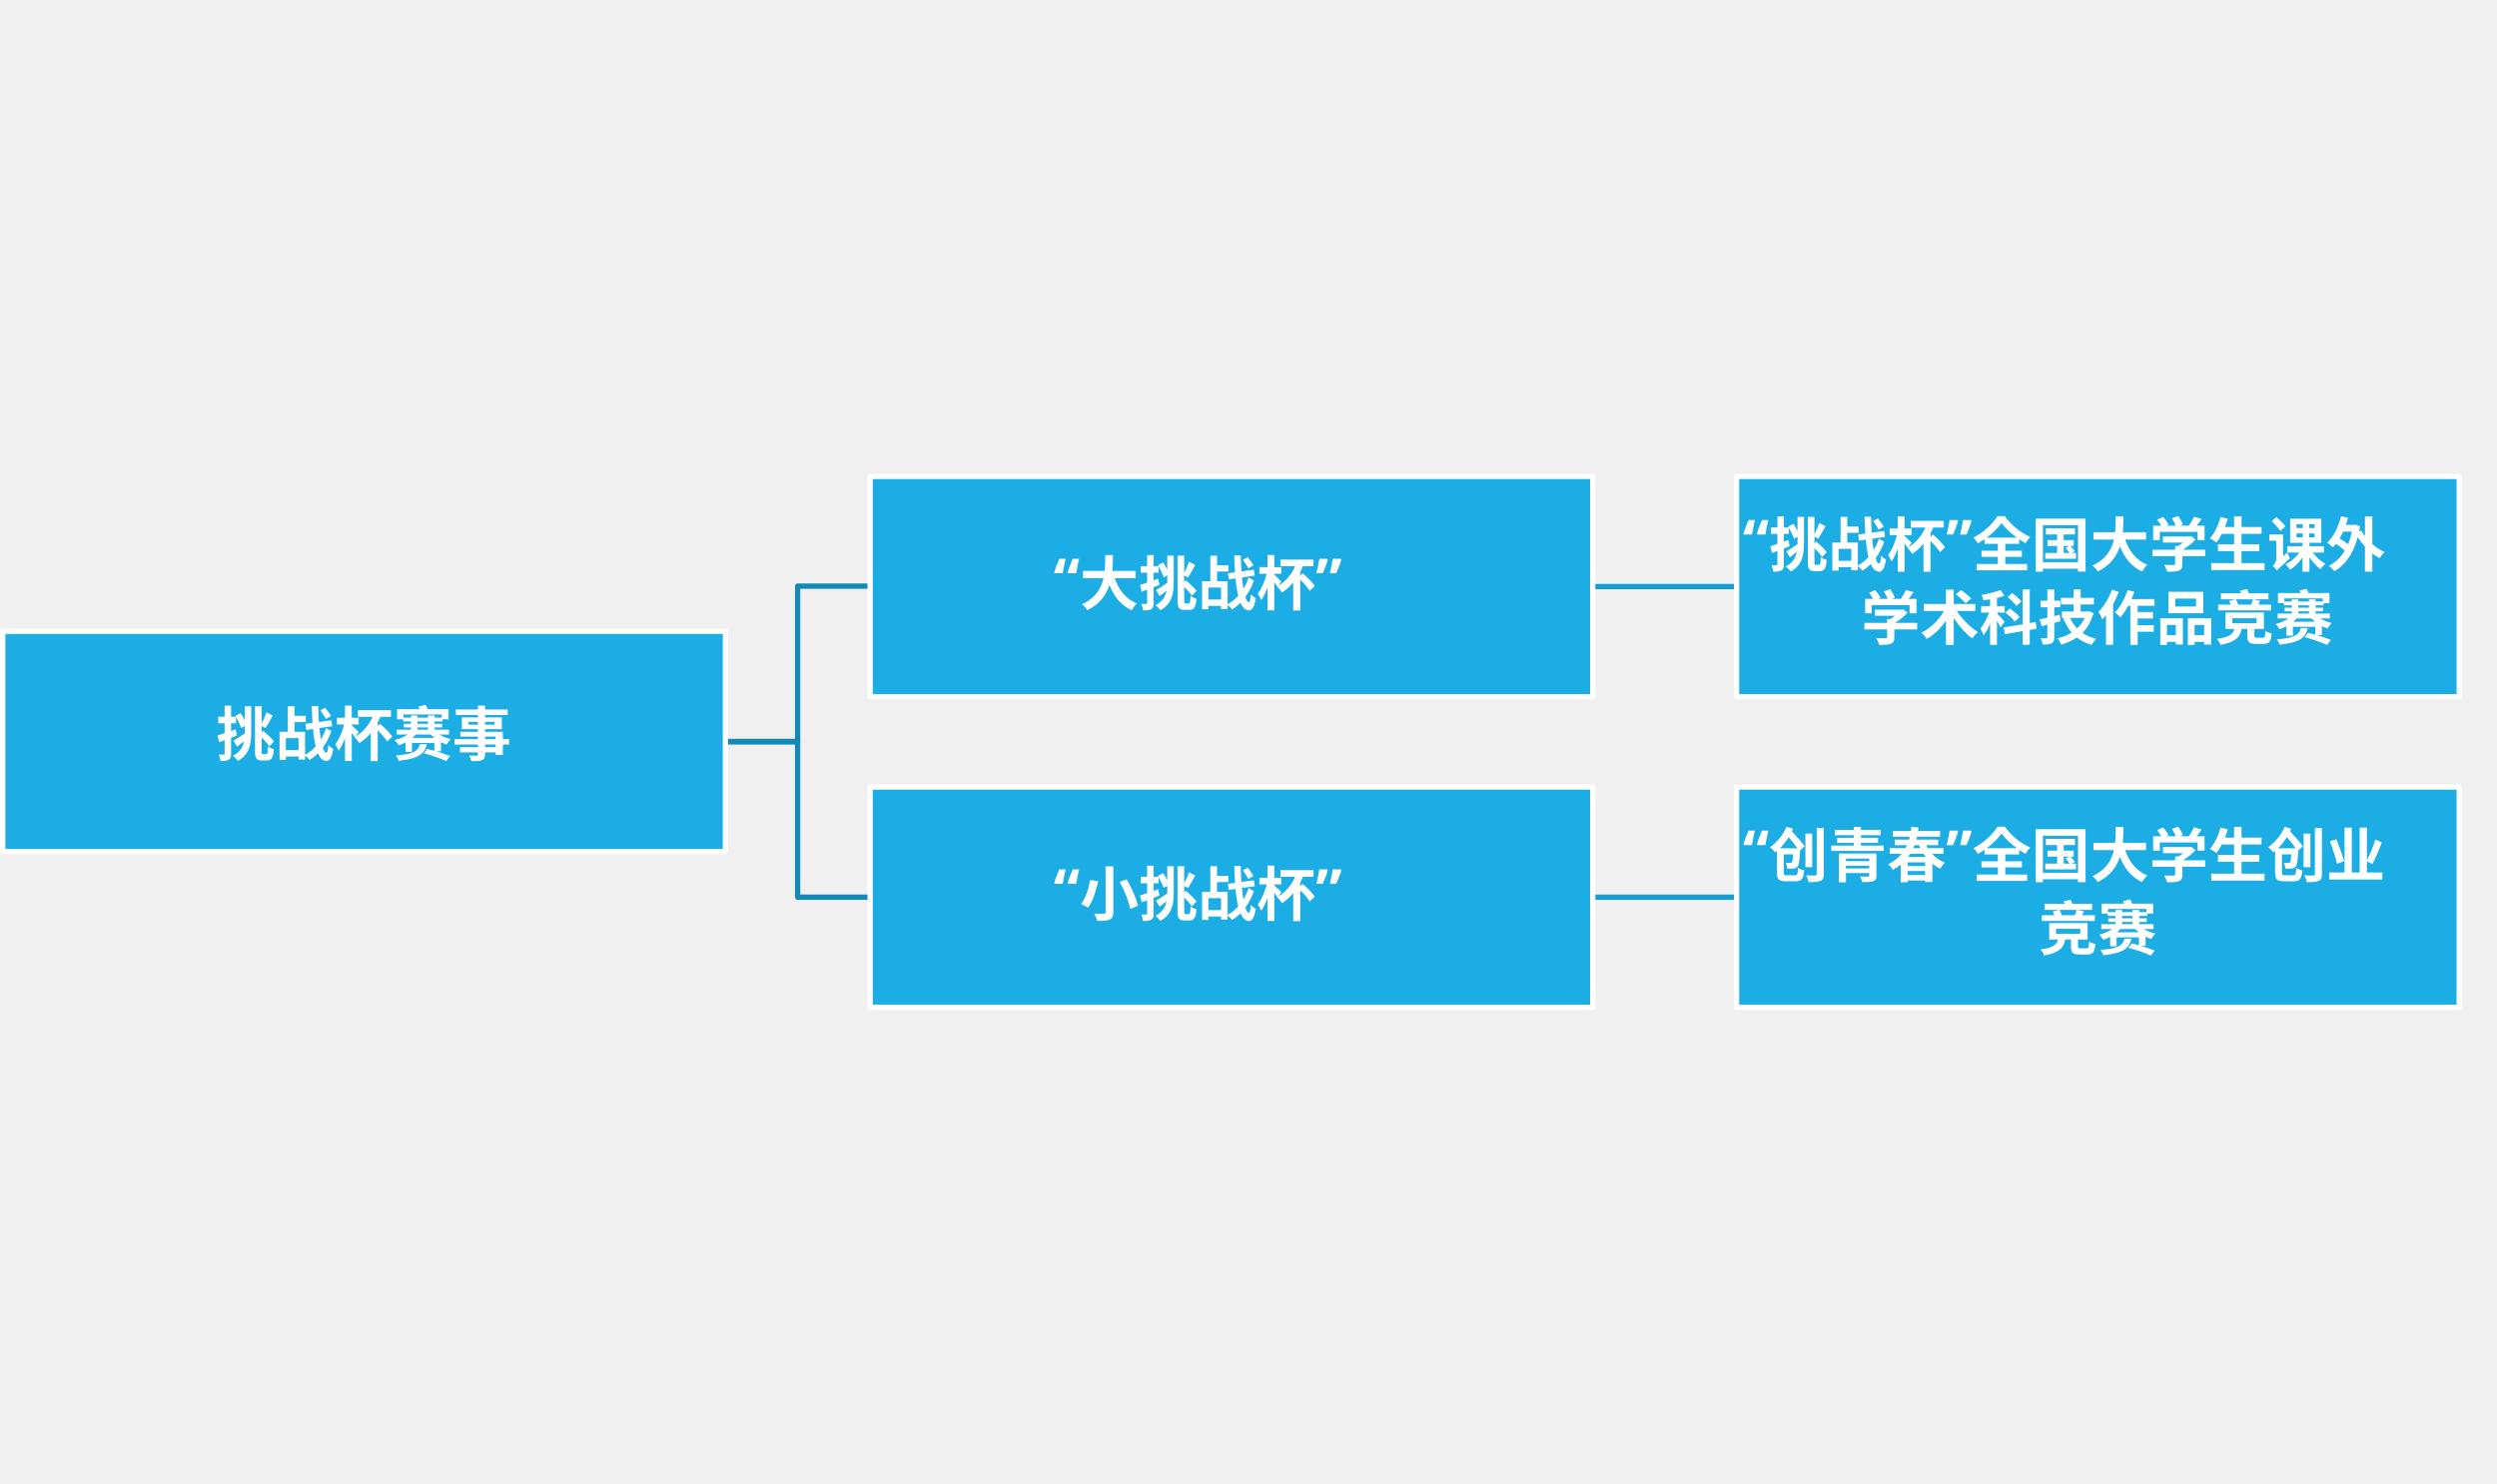
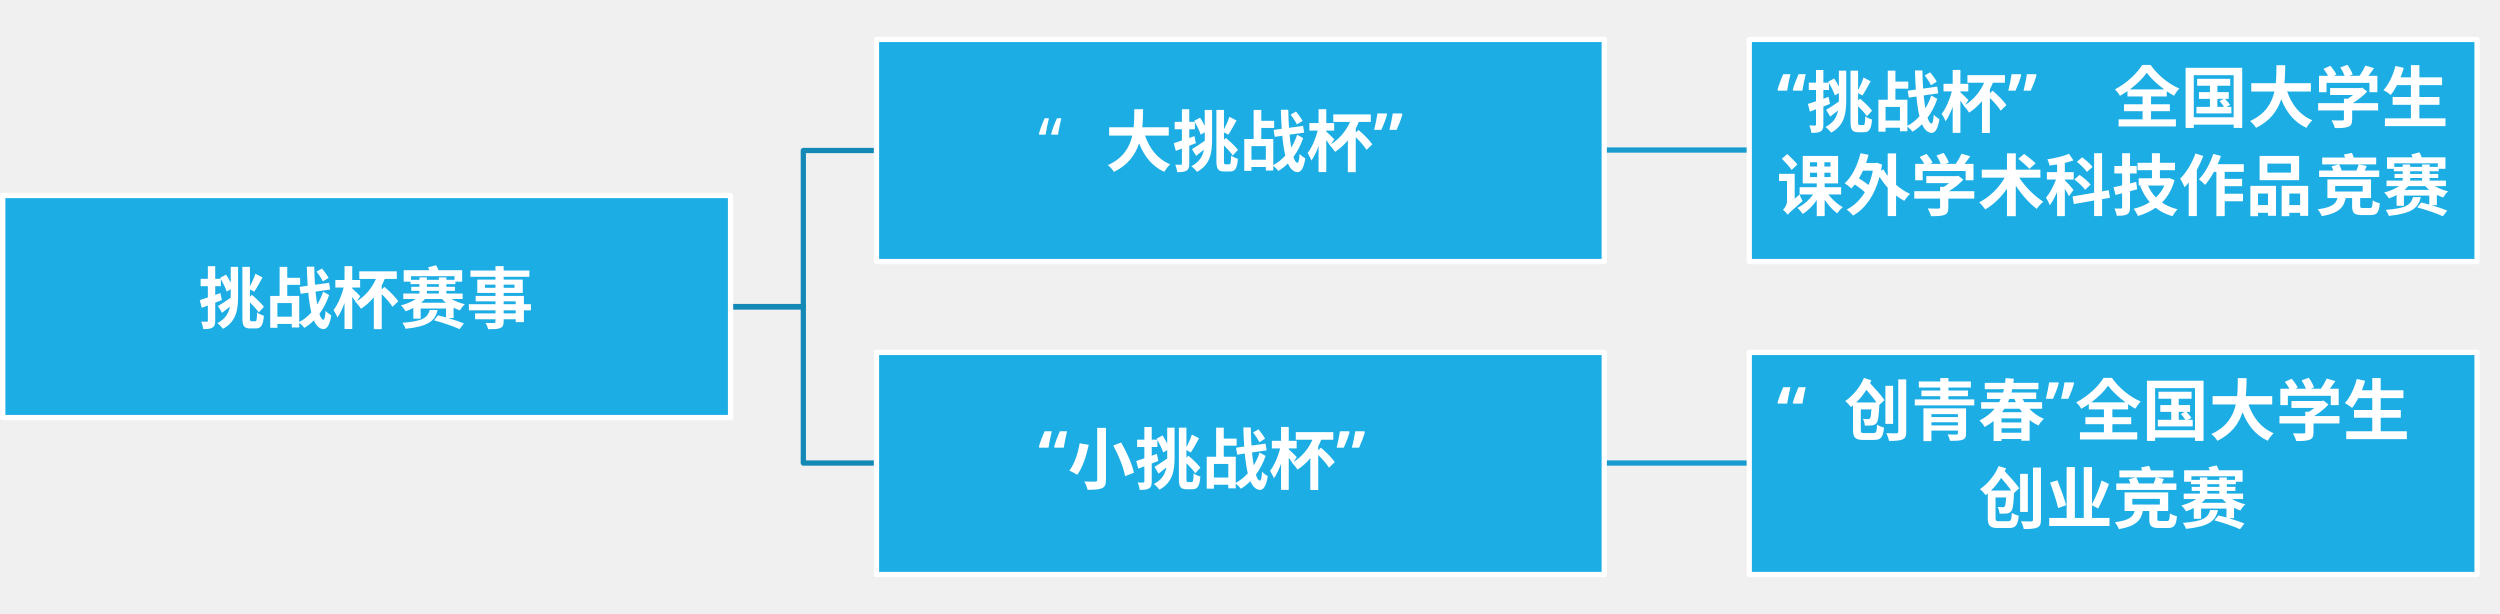
- <svg xmlns="http://www.w3.org/2000/svg" width="2709" height="1610" overflow="hidden">
+ <svg xmlns="http://www.w3.org/2000/svg" width="2724" height="668" overflow="hidden">
  <defs>
    <clipPath id="clip0">
-       <rect x="30" y="1380" width="2709" height="1610" />
+       <rect x="12" y="1451" width="2724" height="668" />
    </clipPath>
  </defs>
-   <g clip-path="url(#clip0)" transform="translate(-30 -1380)">
-     <path d="M1758 2353.5 1914.75 2353.5" stroke="#189CCF" stroke-width="5.729" stroke-linejoin="round" stroke-miterlimit="10" fill="none" fill-rule="evenodd" />
-     <path d="M817 2185 895.373 2185 895.373 2353.5 973.747 2353.5" stroke="#1489B6" stroke-width="5.729" stroke-linejoin="round" stroke-miterlimit="10" fill="none" fill-rule="evenodd" />
-     <path d="M1758 2016.5 1914.75 2016.5" stroke="#189CCF" stroke-width="5.729" stroke-linejoin="round" stroke-miterlimit="10" fill="none" fill-rule="evenodd" />
-     <path d="M817 2184.5 895.373 2184.5 895.373 2016 973.747 2016" stroke="#1489B6" stroke-width="5.729" stroke-linejoin="round" stroke-miterlimit="10" fill="none" fill-rule="evenodd" />
-     <rect x="33" y="2065" width="784" height="239" stroke="#FFFFFF" stroke-width="5.729" stroke-linejoin="round" stroke-miterlimit="10" fill="#1CADE4" />
-     <text fill="#FFFFFF" font-family="STFangsong,STFangsong_MSFontService,sans-serif" font-weight="700" font-size="64" transform="matrix(1 0 0 1 264.592 2200)">挑战杯赛事</text>
-     <rect x="974" y="1897" width="784" height="239" stroke="#FFFFFF" stroke-width="5.729" stroke-linejoin="round" stroke-miterlimit="10" fill="#1CADE4" />
-     <text fill="#FFFFFF" font-family="STFangsong,STFangsong_MSFontService,sans-serif" font-weight="700" font-size="64" transform="matrix(1 0 0 1 1172.96 2032)">“大挑战杯”</text>
-     <rect x="1914" y="1897" width="784" height="239" stroke="#FFFFFF" stroke-width="5.729" stroke-linejoin="round" stroke-miterlimit="10" fill="#1CADE4" />
-     <text fill="#FFFFFF" font-family="STFangsong,STFangsong_MSFontService,sans-serif" font-weight="700" font-size="64" transform="matrix(1 0 0 1 1920.73 1990)">“挑战杯”全国大学生课外<tspan font-size="64" x="128.471" y="84">学术科技作品竞赛</tspan>
+   <g clip-path="url(#clip0)" transform="translate(-12 -1451)">
+     <path d="M1760 1955.5 1918.61 1955.5" stroke="#189CCF" stroke-width="5.729" stroke-linejoin="round" stroke-miterlimit="10" fill="none" fill-rule="evenodd" />
+     <path d="M808 1785 887.303 1785 887.303 1955.5 966.606 1955.5" stroke="#1489B6" stroke-width="5.729" stroke-linejoin="round" stroke-miterlimit="10" fill="none" fill-rule="evenodd" />
+     <path d="M1760 1614.5 1918.61 1614.5" stroke="#189CCF" stroke-width="5.729" stroke-linejoin="round" stroke-miterlimit="10" fill="none" fill-rule="evenodd" />
+     <path d="M808 1785.5 887.303 1785.5 887.303 1615 966.606 1615" stroke="#1489B6" stroke-width="5.729" stroke-linejoin="round" stroke-miterlimit="10" fill="none" fill-rule="evenodd" />
+     <rect x="15" y="1664" width="793" height="242" stroke="#FFFFFF" stroke-width="5.729" stroke-linejoin="round" stroke-miterlimit="10" fill="#1CADE4" />
+     <text fill="#FFFFFF" font-family="STFangsong,STFangsong_MSFontService,sans-serif" font-weight="700" font-size="73" transform="matrix(1 0 0 1 228.122 1803)">挑战杯赛事</text>
+     <rect x="967" y="1494" width="793" height="242" stroke="#FFFFFF" stroke-width="5.729" stroke-linejoin="round" stroke-miterlimit="10" fill="#1CADE4" />
+     <text fill="#FFFFFF" font-family="STFangsong,STFangsong_MSFontService,sans-serif" font-weight="400" font-size="73" transform="matrix(1 0 0 1 1143.09 1632)">“<tspan font-weight="700" font-size="73" x="73.333" y="0">大挑战杯”</tspan>
    </text>
-     <rect x="974" y="2234" width="784" height="239" stroke="#FFFFFF" stroke-width="5.729" stroke-linejoin="round" stroke-miterlimit="10" fill="#1CADE4" />
-     <text fill="#FFFFFF" font-family="STFangsong,STFangsong_MSFontService,sans-serif" font-weight="700" font-size="64" transform="matrix(1 0 0 1 1172.96 2369)">“小挑战杯”</text>
-     <rect x="1914" y="2234" width="784" height="239" stroke="#FFFFFF" stroke-width="5.729" stroke-linejoin="round" stroke-miterlimit="10" fill="#1CADE4" />
-     <text fill="#FFFFFF" font-family="STFangsong,STFangsong_MSFontService,sans-serif" font-weight="700" font-size="64" transform="matrix(1 0 0 1 1920.73 2327)">“创青春”全国大学生创业<tspan font-size="64" x="321.177" y="84">竞赛</tspan>
+     <rect x="1918" y="1494" width="793" height="242" stroke="#FFFFFF" stroke-width="5.729" stroke-linejoin="round" stroke-miterlimit="10" fill="#1CADE4" />
+     <text fill="#FFFFFF" font-family="STFangsong,STFangsong_MSFontService,sans-serif" font-weight="700" font-size="73" transform="matrix(1 0 0 1 1947.88 1584)">“挑战杯”<tspan font-size="73" x="367.01" y="0">全国大学生</tspan>
+       <tspan font-size="73" x="0" y="96">课外学术科技作品</tspan>
+       <tspan font-size="73" x="587.217" y="96">竞赛</tspan>
+     </text>
+     <rect x="967" y="1835" width="793" height="242" stroke="#FFFFFF" stroke-width="5.729" stroke-linejoin="round" stroke-miterlimit="10" fill="#1CADE4" />
+     <text fill="#FFFFFF" font-family="STFangsong,STFangsong_MSFontService,sans-serif" font-weight="700" font-size="73" transform="matrix(1 0 0 1 1143.05 1973)">“小挑战杯”</text>
+     <rect x="1918" y="1835" width="793" height="242" stroke="#FFFFFF" stroke-width="5.729" stroke-linejoin="round" stroke-miterlimit="10" fill="#1CADE4" />
+     <text fill="#FFFFFF" font-family="STFangsong,STFangsong_MSFontService,sans-serif" font-weight="700" font-size="73" transform="matrix(1 0 0 1 1947.88 1925)">“<tspan font-size="73" x="73.402" y="0">创青春”全国大学生</tspan>
+       <tspan font-size="73" x="220.206" y="96">创业竞赛</tspan>
    </text>
  </g>
</svg>
